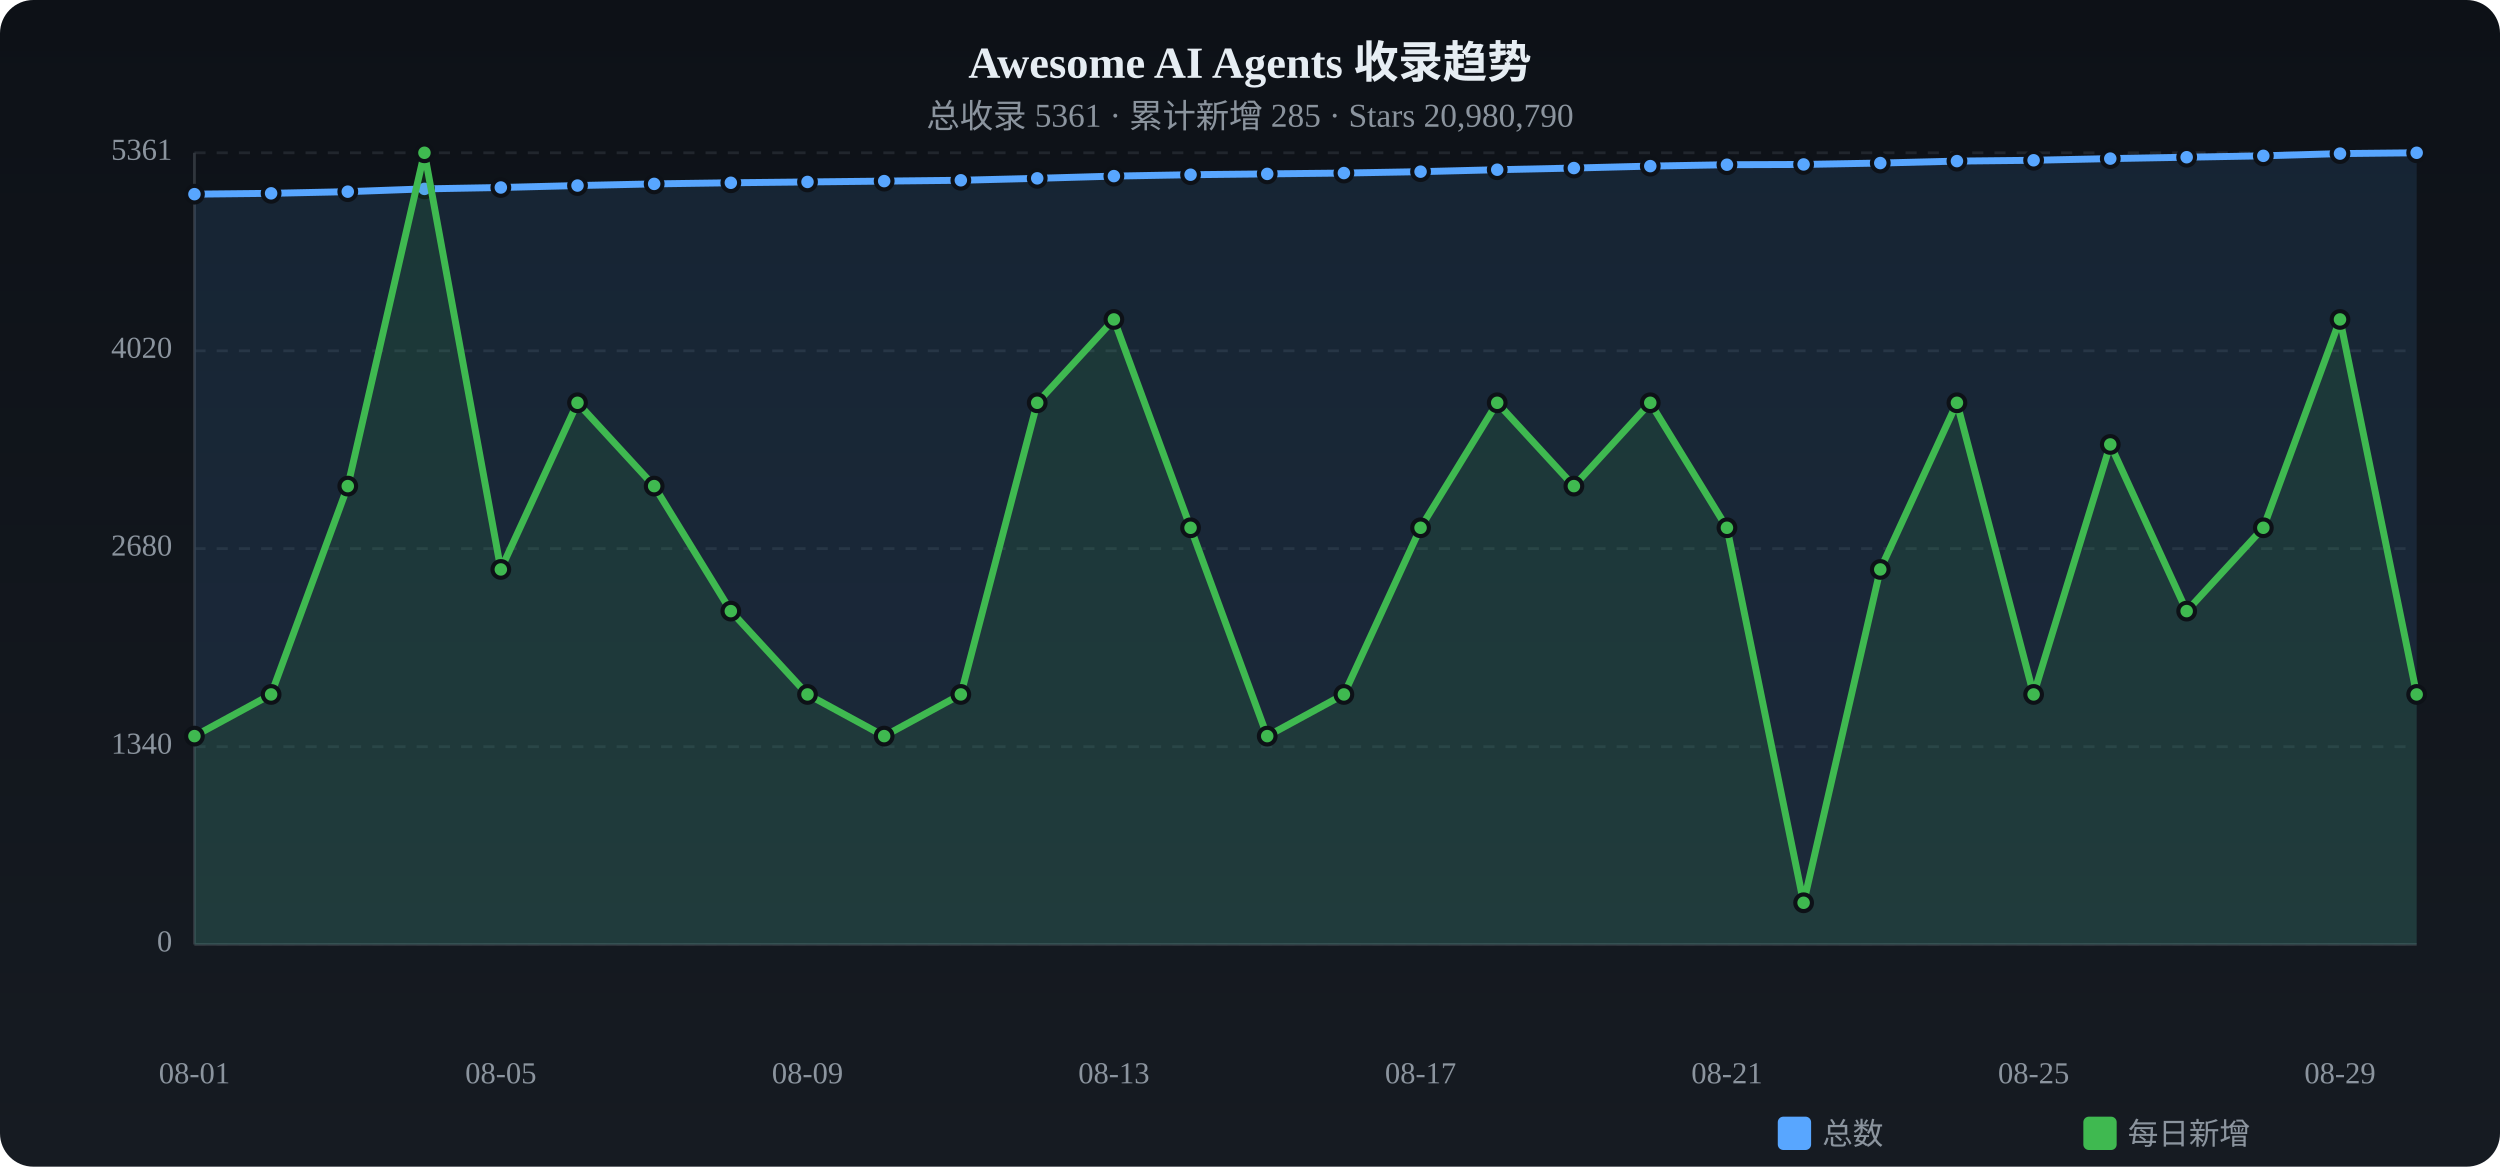
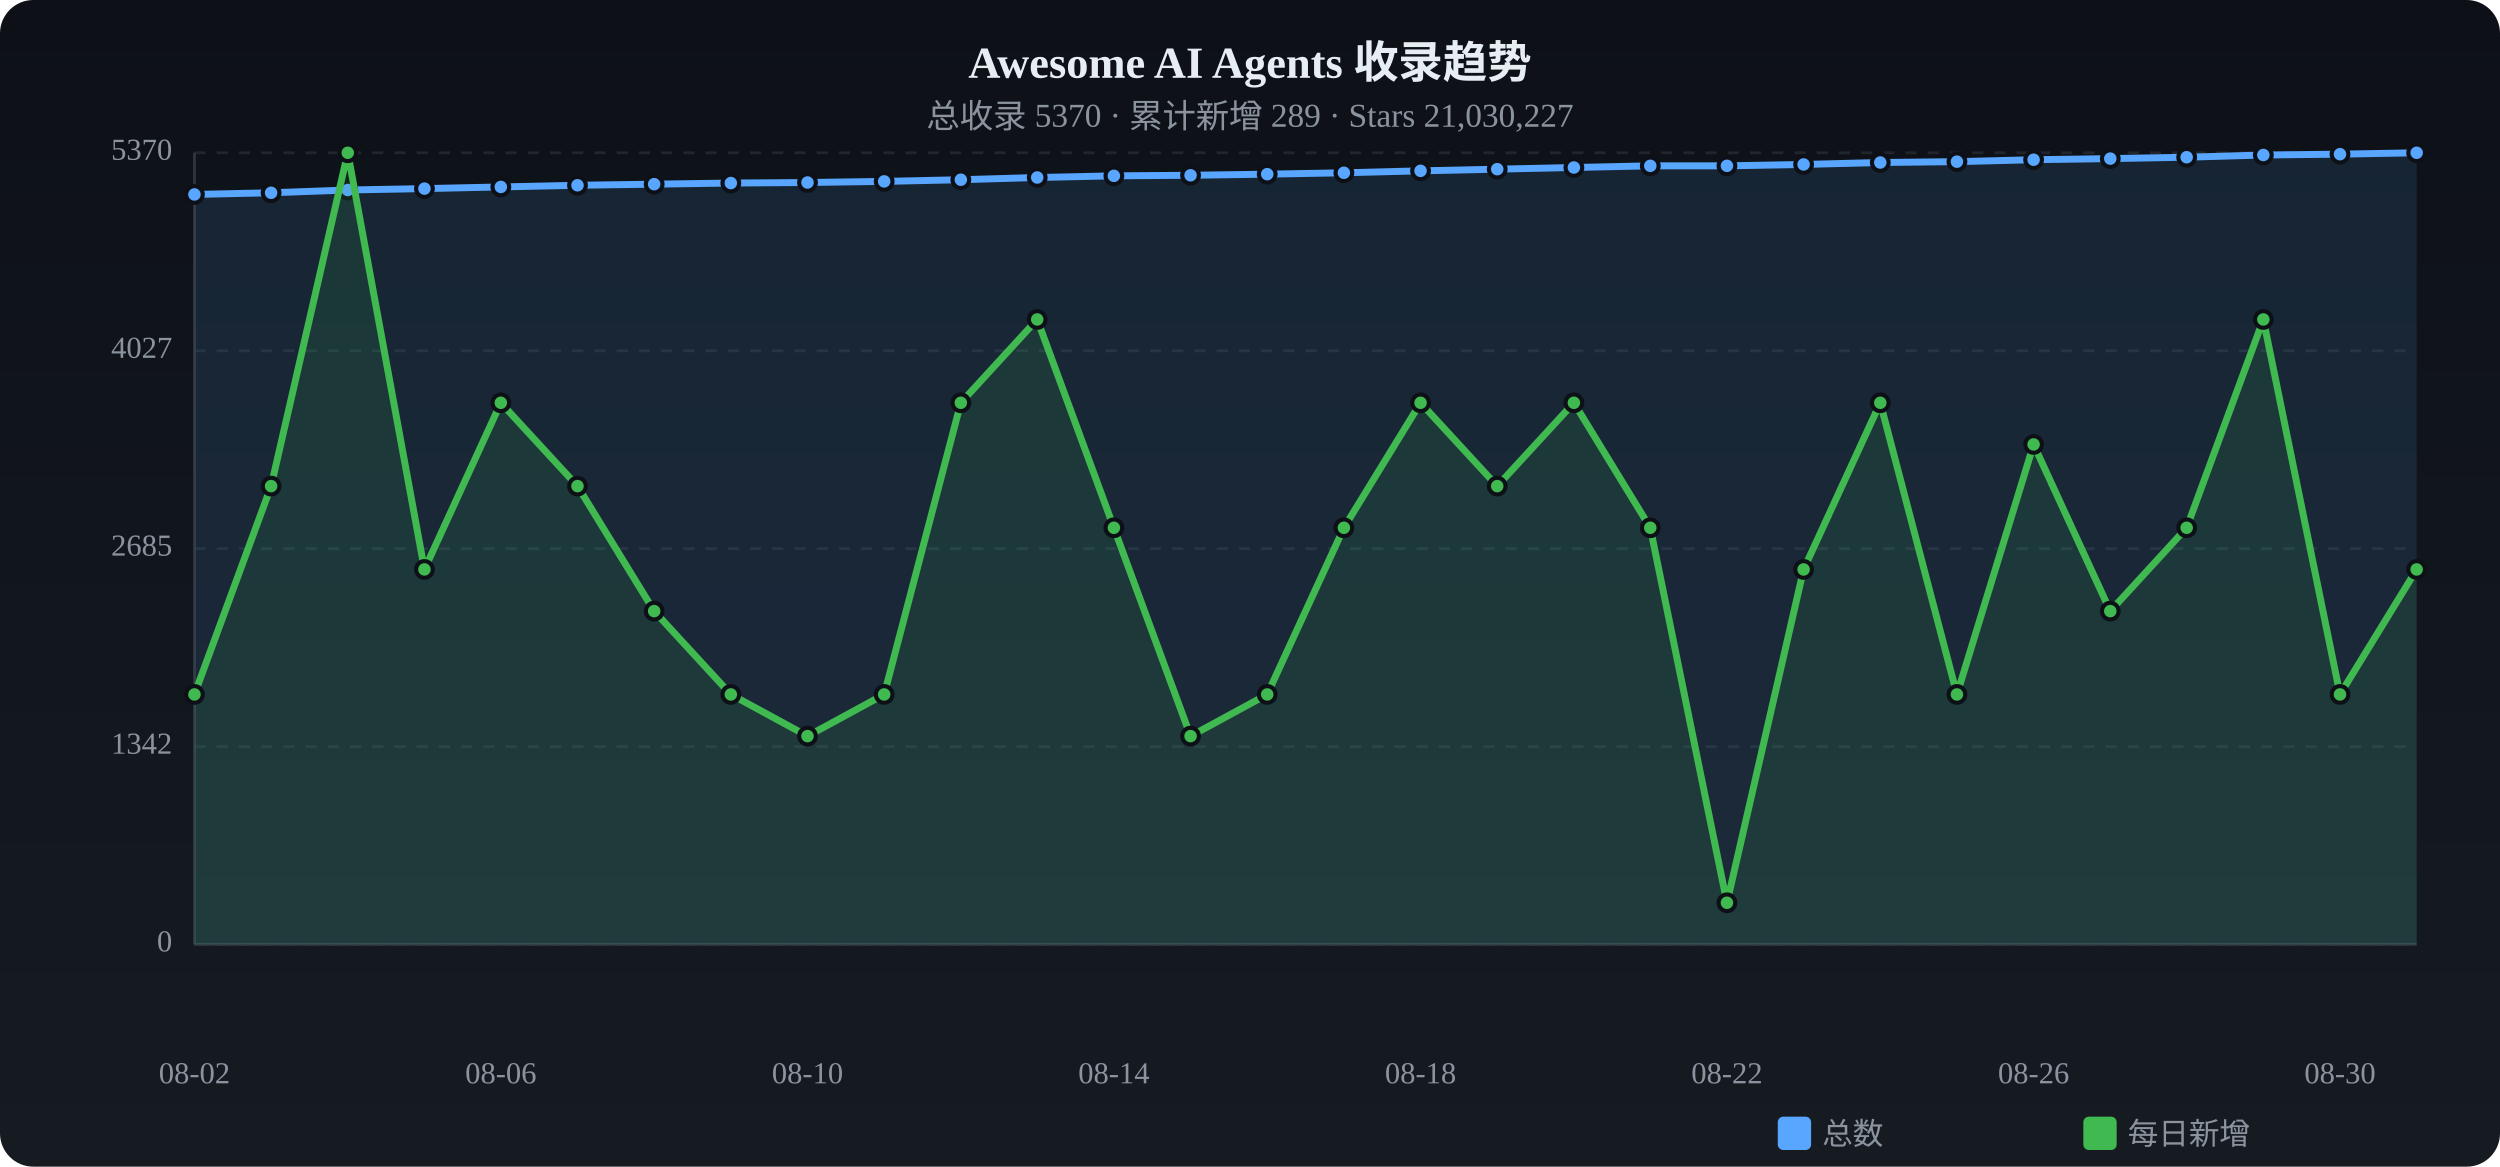
<svg xmlns="http://www.w3.org/2000/svg" viewBox="0 0 900 420" width="900" height="420">
  <defs>
    <linearGradient id="tbg" x1="0%" y1="0%" x2="0%" y2="100%">
      <stop offset="0%" stop-color="#0d1117" />
      <stop offset="100%" stop-color="#161b22" />
    </linearGradient>
  </defs>
  <rect width="900" height="420" rx="12" fill="url(#tbg)" />
  <text x="450.0" y="28" text-anchor="middle" fill="#e6edf3" font-size="16" font-weight="bold">Awesome AI Agents 收录趋势</text>
-   <text x="450.0" y="46" text-anchor="middle" fill="#8b949e" font-size="12">总收录 5361 · 累计新增 285 · Stars 20,980,790</text>
+   <text x="450.0" y="46" text-anchor="middle" fill="#8b949e" font-size="12">总收录 5370 · 累计新增 289 · Stars 21,030,227</text>
  <text x="62" y="340.0" text-anchor="end" fill="#8b949e" font-size="11" dominant-baseline="middle">0</text>
  <line x1="70" y1="340.0" x2="870" y2="340.0" stroke="#21262d" stroke-dasharray="4 4" />
-   <text x="62" y="268.8" text-anchor="end" fill="#8b949e" font-size="11" dominant-baseline="middle">1340</text>
+   <text x="62" y="268.8" text-anchor="end" fill="#8b949e" font-size="11" dominant-baseline="middle">1342</text>
  <line x1="70" y1="268.8" x2="870" y2="268.8" stroke="#21262d" stroke-dasharray="4 4" />
-   <text x="62" y="197.5" text-anchor="end" fill="#8b949e" font-size="11" dominant-baseline="middle">2680</text>
+   <text x="62" y="197.5" text-anchor="end" fill="#8b949e" font-size="11" dominant-baseline="middle">2685</text>
  <line x1="70" y1="197.5" x2="870" y2="197.5" stroke="#21262d" stroke-dasharray="4 4" />
-   <text x="62" y="126.3" text-anchor="end" fill="#8b949e" font-size="11" dominant-baseline="middle">4020</text>
+   <text x="62" y="126.3" text-anchor="end" fill="#8b949e" font-size="11" dominant-baseline="middle">4027</text>
  <line x1="70" y1="126.3" x2="870" y2="126.3" stroke="#21262d" stroke-dasharray="4 4" />
-   <text x="62" y="55.0" text-anchor="end" fill="#8b949e" font-size="11" dominant-baseline="middle">5361</text>
+   <text x="62" y="55.0" text-anchor="end" fill="#8b949e" font-size="11" dominant-baseline="middle">5370</text>
  <line x1="70" y1="55.0" x2="870" y2="55.0" stroke="#21262d" stroke-dasharray="4 4" />
  <line x1="70" y1="55" x2="70" y2="340" stroke="#30363d" />
  <line x1="70" y1="340" x2="870" y2="340" stroke="#30363d" />
-   <path d="M70.0,69.9 L97.6,69.6 L125.2,69.0 L152.8,68.0 L180.3,67.5 L207.9,66.8 L235.5,66.2 L263.1,65.8 L290.7,65.5 L318.3,65.2 L345.9,64.9 L373.4,64.2 L401.0,63.4 L428.6,62.9 L456.2,62.6 L483.8,62.3 L511.4,61.8 L539.0,61.1 L566.6,60.5 L594.1,59.8 L621.7,59.3 L649.3,59.2 L676.9,58.7 L704.5,58.0 L732.1,57.7 L759.7,57.1 L787.2,56.6 L814.8,56.1 L842.4,55.3 L870.0,55.0 L870.0,340 L70.0,340 Z" fill="#58a6ff" opacity="0.12" />
-   <polyline points="70.0,69.9 97.6,69.6 125.2,69.0 152.8,68.0 180.3,67.5 207.9,66.8 235.5,66.2 263.1,65.8 290.7,65.5 318.3,65.2 345.9,64.9 373.4,64.2 401.0,63.4 428.6,62.9 456.2,62.6 483.8,62.3 511.4,61.8 539.0,61.1 566.6,60.5 594.1,59.8 621.7,59.3 649.3,59.2 676.9,58.7 704.5,58.0 732.1,57.7 759.7,57.1 787.2,56.6 814.8,56.1 842.4,55.3 870.0,55.0" fill="none" stroke="#58a6ff" stroke-width="2.5" stroke-linecap="round" stroke-linejoin="round" />
-   <circle cx="70.0" cy="69.9" r="3" fill="#58a6ff" stroke="#0d1117" stroke-width="1.5" />
-   <circle cx="97.6" cy="69.6" r="3" fill="#58a6ff" stroke="#0d1117" stroke-width="1.5" />
-   <circle cx="125.2" cy="69.0" r="3" fill="#58a6ff" stroke="#0d1117" stroke-width="1.5" />
-   <circle cx="152.8" cy="68.0" r="3" fill="#58a6ff" stroke="#0d1117" stroke-width="1.5" />
-   <circle cx="180.3" cy="67.5" r="3" fill="#58a6ff" stroke="#0d1117" stroke-width="1.5" />
-   <circle cx="207.9" cy="66.8" r="3" fill="#58a6ff" stroke="#0d1117" stroke-width="1.5" />
-   <circle cx="235.5" cy="66.2" r="3" fill="#58a6ff" stroke="#0d1117" stroke-width="1.5" />
-   <circle cx="263.1" cy="65.8" r="3" fill="#58a6ff" stroke="#0d1117" stroke-width="1.5" />
-   <circle cx="290.7" cy="65.5" r="3" fill="#58a6ff" stroke="#0d1117" stroke-width="1.5" />
-   <circle cx="318.3" cy="65.2" r="3" fill="#58a6ff" stroke="#0d1117" stroke-width="1.5" />
-   <circle cx="345.9" cy="64.9" r="3" fill="#58a6ff" stroke="#0d1117" stroke-width="1.5" />
-   <circle cx="373.4" cy="64.2" r="3" fill="#58a6ff" stroke="#0d1117" stroke-width="1.5" />
-   <circle cx="401.0" cy="63.4" r="3" fill="#58a6ff" stroke="#0d1117" stroke-width="1.5" />
-   <circle cx="428.6" cy="62.9" r="3" fill="#58a6ff" stroke="#0d1117" stroke-width="1.5" />
-   <circle cx="456.2" cy="62.6" r="3" fill="#58a6ff" stroke="#0d1117" stroke-width="1.5" />
-   <circle cx="483.8" cy="62.3" r="3" fill="#58a6ff" stroke="#0d1117" stroke-width="1.5" />
-   <circle cx="511.4" cy="61.8" r="3" fill="#58a6ff" stroke="#0d1117" stroke-width="1.5" />
-   <circle cx="539.0" cy="61.1" r="3" fill="#58a6ff" stroke="#0d1117" stroke-width="1.5" />
-   <circle cx="566.6" cy="60.5" r="3" fill="#58a6ff" stroke="#0d1117" stroke-width="1.5" />
-   <circle cx="594.1" cy="59.8" r="3" fill="#58a6ff" stroke="#0d1117" stroke-width="1.5" />
-   <circle cx="621.7" cy="59.3" r="3" fill="#58a6ff" stroke="#0d1117" stroke-width="1.5" />
+   <path d="M70.0,70.0 L97.6,69.4 L125.2,68.4 L152.8,67.9 L180.3,67.3 L207.9,66.7 L235.5,66.3 L263.1,65.9 L290.7,65.7 L318.3,65.3 L345.9,64.7 L373.4,63.9 L401.0,63.3 L428.6,63.1 L456.2,62.7 L483.8,62.2 L511.4,61.5 L539.0,60.9 L566.6,60.3 L594.1,59.7 L621.7,59.7 L649.3,59.2 L676.9,58.5 L704.5,58.2 L732.1,57.5 L759.7,57.1 L787.2,56.6 L814.8,55.8 L842.4,55.5 L870.0,55.0 L870.0,340 L70.0,340 Z" fill="#58a6ff" opacity="0.12" />
+   <polyline points="70.0,70.0 97.6,69.4 125.2,68.4 152.8,67.9 180.3,67.3 207.9,66.7 235.5,66.3 263.1,65.9 290.7,65.7 318.3,65.3 345.9,64.7 373.4,63.9 401.0,63.3 428.6,63.1 456.2,62.7 483.8,62.2 511.4,61.5 539.0,60.9 566.6,60.3 594.1,59.7 621.7,59.7 649.3,59.2 676.9,58.5 704.5,58.2 732.1,57.5 759.7,57.1 787.2,56.6 814.8,55.8 842.4,55.5 870.0,55.0" fill="none" stroke="#58a6ff" stroke-width="2.5" stroke-linecap="round" stroke-linejoin="round" />
+   <circle cx="70.0" cy="70.0" r="3" fill="#58a6ff" stroke="#0d1117" stroke-width="1.5" />
+   <circle cx="97.6" cy="69.4" r="3" fill="#58a6ff" stroke="#0d1117" stroke-width="1.5" />
+   <circle cx="125.2" cy="68.4" r="3" fill="#58a6ff" stroke="#0d1117" stroke-width="1.5" />
+   <circle cx="152.8" cy="67.9" r="3" fill="#58a6ff" stroke="#0d1117" stroke-width="1.5" />
+   <circle cx="180.3" cy="67.3" r="3" fill="#58a6ff" stroke="#0d1117" stroke-width="1.5" />
+   <circle cx="207.9" cy="66.7" r="3" fill="#58a6ff" stroke="#0d1117" stroke-width="1.5" />
+   <circle cx="235.5" cy="66.3" r="3" fill="#58a6ff" stroke="#0d1117" stroke-width="1.5" />
+   <circle cx="263.1" cy="65.9" r="3" fill="#58a6ff" stroke="#0d1117" stroke-width="1.5" />
+   <circle cx="290.7" cy="65.7" r="3" fill="#58a6ff" stroke="#0d1117" stroke-width="1.5" />
+   <circle cx="318.3" cy="65.3" r="3" fill="#58a6ff" stroke="#0d1117" stroke-width="1.5" />
+   <circle cx="345.9" cy="64.7" r="3" fill="#58a6ff" stroke="#0d1117" stroke-width="1.5" />
+   <circle cx="373.4" cy="63.9" r="3" fill="#58a6ff" stroke="#0d1117" stroke-width="1.5" />
+   <circle cx="401.0" cy="63.3" r="3" fill="#58a6ff" stroke="#0d1117" stroke-width="1.5" />
+   <circle cx="428.6" cy="63.1" r="3" fill="#58a6ff" stroke="#0d1117" stroke-width="1.5" />
+   <circle cx="456.2" cy="62.7" r="3" fill="#58a6ff" stroke="#0d1117" stroke-width="1.5" />
+   <circle cx="483.8" cy="62.2" r="3" fill="#58a6ff" stroke="#0d1117" stroke-width="1.5" />
+   <circle cx="511.4" cy="61.5" r="3" fill="#58a6ff" stroke="#0d1117" stroke-width="1.5" />
+   <circle cx="539.0" cy="60.9" r="3" fill="#58a6ff" stroke="#0d1117" stroke-width="1.5" />
+   <circle cx="566.6" cy="60.3" r="3" fill="#58a6ff" stroke="#0d1117" stroke-width="1.5" />
+   <circle cx="594.1" cy="59.7" r="3" fill="#58a6ff" stroke="#0d1117" stroke-width="1.5" />
+   <circle cx="621.7" cy="59.7" r="3" fill="#58a6ff" stroke="#0d1117" stroke-width="1.5" />
  <circle cx="649.3" cy="59.2" r="3" fill="#58a6ff" stroke="#0d1117" stroke-width="1.5" />
-   <circle cx="676.9" cy="58.7" r="3" fill="#58a6ff" stroke="#0d1117" stroke-width="1.5" />
-   <circle cx="704.5" cy="58.0" r="3" fill="#58a6ff" stroke="#0d1117" stroke-width="1.5" />
-   <circle cx="732.1" cy="57.7" r="3" fill="#58a6ff" stroke="#0d1117" stroke-width="1.5" />
+   <circle cx="676.9" cy="58.5" r="3" fill="#58a6ff" stroke="#0d1117" stroke-width="1.5" />
+   <circle cx="704.5" cy="58.2" r="3" fill="#58a6ff" stroke="#0d1117" stroke-width="1.5" />
+   <circle cx="732.1" cy="57.5" r="3" fill="#58a6ff" stroke="#0d1117" stroke-width="1.5" />
  <circle cx="759.7" cy="57.1" r="3" fill="#58a6ff" stroke="#0d1117" stroke-width="1.5" />
  <circle cx="787.2" cy="56.6" r="3" fill="#58a6ff" stroke="#0d1117" stroke-width="1.5" />
-   <circle cx="814.8" cy="56.1" r="3" fill="#58a6ff" stroke="#0d1117" stroke-width="1.5" />
-   <circle cx="842.4" cy="55.3" r="3" fill="#58a6ff" stroke="#0d1117" stroke-width="1.5" />
+   <circle cx="814.8" cy="55.8" r="3" fill="#58a6ff" stroke="#0d1117" stroke-width="1.5" />
+   <circle cx="842.4" cy="55.5" r="3" fill="#58a6ff" stroke="#0d1117" stroke-width="1.5" />
  <circle cx="870.0" cy="55.0" r="3" fill="#58a6ff" stroke="#0d1117" stroke-width="1.5" />
-   <path d="M70.0,265.0 L97.6,250.0 L125.2,175.0 L152.8,55.0 L180.3,205.0 L207.9,145.0 L235.5,175.0 L263.1,220.0 L290.7,250.0 L318.3,265.0 L345.9,250.0 L373.4,145.0 L401.0,115.0 L428.6,190.0 L456.2,265.0 L483.8,250.0 L511.4,190.0 L539.0,145.0 L566.6,175.0 L594.1,145.0 L621.7,190.0 L649.3,325.0 L676.9,205.0 L704.5,145.0 L732.1,250.0 L759.7,160.0 L787.2,220.0 L814.8,190.0 L842.4,115.0 L870.0,250.0 L870.0,340 L70.0,340 Z" fill="#3fb950" opacity="0.12" />
-   <polyline points="70.0,265.0 97.6,250.0 125.2,175.0 152.8,55.0 180.3,205.0 207.9,145.0 235.5,175.0 263.1,220.0 290.7,250.0 318.3,265.0 345.9,250.0 373.4,145.0 401.0,115.0 428.6,190.0 456.2,265.0 483.8,250.0 511.4,190.0 539.0,145.0 566.6,175.0 594.1,145.0 621.7,190.0 649.3,325.0 676.9,205.0 704.5,145.0 732.1,250.0 759.7,160.0 787.2,220.0 814.8,190.0 842.4,115.0 870.0,250.0" fill="none" stroke="#3fb950" stroke-width="2.5" stroke-linecap="round" stroke-linejoin="round" />
-   <circle cx="70.0" cy="265.0" r="3" fill="#3fb950" stroke="#0d1117" stroke-width="1.5" />
-   <circle cx="97.6" cy="250.0" r="3" fill="#3fb950" stroke="#0d1117" stroke-width="1.5" />
-   <circle cx="125.2" cy="175.0" r="3" fill="#3fb950" stroke="#0d1117" stroke-width="1.5" />
-   <circle cx="152.8" cy="55.0" r="3" fill="#3fb950" stroke="#0d1117" stroke-width="1.5" />
-   <circle cx="180.3" cy="205.0" r="3" fill="#3fb950" stroke="#0d1117" stroke-width="1.5" />
-   <circle cx="207.9" cy="145.0" r="3" fill="#3fb950" stroke="#0d1117" stroke-width="1.5" />
-   <circle cx="235.5" cy="175.0" r="3" fill="#3fb950" stroke="#0d1117" stroke-width="1.5" />
-   <circle cx="263.1" cy="220.0" r="3" fill="#3fb950" stroke="#0d1117" stroke-width="1.5" />
-   <circle cx="290.7" cy="250.0" r="3" fill="#3fb950" stroke="#0d1117" stroke-width="1.5" />
-   <circle cx="318.3" cy="265.0" r="3" fill="#3fb950" stroke="#0d1117" stroke-width="1.5" />
-   <circle cx="345.9" cy="250.0" r="3" fill="#3fb950" stroke="#0d1117" stroke-width="1.5" />
-   <circle cx="373.4" cy="145.0" r="3" fill="#3fb950" stroke="#0d1117" stroke-width="1.5" />
-   <circle cx="401.0" cy="115.0" r="3" fill="#3fb950" stroke="#0d1117" stroke-width="1.5" />
-   <circle cx="428.6" cy="190.0" r="3" fill="#3fb950" stroke="#0d1117" stroke-width="1.5" />
-   <circle cx="456.2" cy="265.0" r="3" fill="#3fb950" stroke="#0d1117" stroke-width="1.5" />
-   <circle cx="483.8" cy="250.0" r="3" fill="#3fb950" stroke="#0d1117" stroke-width="1.5" />
-   <circle cx="511.4" cy="190.0" r="3" fill="#3fb950" stroke="#0d1117" stroke-width="1.5" />
-   <circle cx="539.0" cy="145.0" r="3" fill="#3fb950" stroke="#0d1117" stroke-width="1.5" />
-   <circle cx="566.6" cy="175.0" r="3" fill="#3fb950" stroke="#0d1117" stroke-width="1.5" />
-   <circle cx="594.1" cy="145.0" r="3" fill="#3fb950" stroke="#0d1117" stroke-width="1.5" />
-   <circle cx="621.7" cy="190.0" r="3" fill="#3fb950" stroke="#0d1117" stroke-width="1.5" />
-   <circle cx="649.3" cy="325.0" r="3" fill="#3fb950" stroke="#0d1117" stroke-width="1.5" />
-   <circle cx="676.9" cy="205.0" r="3" fill="#3fb950" stroke="#0d1117" stroke-width="1.5" />
-   <circle cx="704.5" cy="145.0" r="3" fill="#3fb950" stroke="#0d1117" stroke-width="1.5" />
-   <circle cx="732.1" cy="250.0" r="3" fill="#3fb950" stroke="#0d1117" stroke-width="1.5" />
-   <circle cx="759.7" cy="160.0" r="3" fill="#3fb950" stroke="#0d1117" stroke-width="1.5" />
-   <circle cx="787.2" cy="220.0" r="3" fill="#3fb950" stroke="#0d1117" stroke-width="1.5" />
-   <circle cx="814.8" cy="190.0" r="3" fill="#3fb950" stroke="#0d1117" stroke-width="1.5" />
-   <circle cx="842.4" cy="115.0" r="3" fill="#3fb950" stroke="#0d1117" stroke-width="1.5" />
-   <circle cx="870.0" cy="250.0" r="3" fill="#3fb950" stroke="#0d1117" stroke-width="1.5" />
-   <text x="70.0" y="390" text-anchor="middle" fill="#8b949e" font-size="11">08-01</text>
-   <text x="180.3" y="390" text-anchor="middle" fill="#8b949e" font-size="11">08-05</text>
-   <text x="290.7" y="390" text-anchor="middle" fill="#8b949e" font-size="11">08-09</text>
-   <text x="401.0" y="390" text-anchor="middle" fill="#8b949e" font-size="11">08-13</text>
-   <text x="511.4" y="390" text-anchor="middle" fill="#8b949e" font-size="11">08-17</text>
-   <text x="621.7" y="390" text-anchor="middle" fill="#8b949e" font-size="11">08-21</text>
-   <text x="732.1" y="390" text-anchor="middle" fill="#8b949e" font-size="11">08-25</text>
-   <text x="842.4" y="390" text-anchor="middle" fill="#8b949e" font-size="11">08-29</text>
+   <path d="M70.0,250.0 L97.6,175.0 L125.2,55.0 L152.8,205.0 L180.3,145.0 L207.9,175.0 L235.5,220.0 L263.1,250.0 L290.7,265.0 L318.3,250.0 L345.9,145.0 L373.4,115.0 L401.0,190.0 L428.6,265.0 L456.2,250.0 L483.8,190.0 L511.4,145.0 L539.0,175.0 L566.6,145.0 L594.1,190.0 L621.7,325.0 L649.3,205.0 L676.9,145.0 L704.5,250.0 L732.1,160.0 L759.7,220.0 L787.2,190.0 L814.8,115.0 L842.4,250.0 L870.0,205.0 L870.0,340 L70.0,340 Z" fill="#3fb950" opacity="0.12" />
+   <polyline points="70.0,250.0 97.6,175.0 125.2,55.0 152.8,205.0 180.3,145.0 207.9,175.0 235.5,220.0 263.1,250.0 290.7,265.0 318.3,250.0 345.9,145.0 373.4,115.0 401.0,190.0 428.6,265.0 456.2,250.0 483.8,190.0 511.4,145.0 539.0,175.0 566.6,145.0 594.1,190.0 621.7,325.0 649.3,205.0 676.9,145.0 704.5,250.0 732.1,160.0 759.7,220.0 787.2,190.0 814.8,115.0 842.4,250.0 870.0,205.0" fill="none" stroke="#3fb950" stroke-width="2.5" stroke-linecap="round" stroke-linejoin="round" />
+   <circle cx="70.0" cy="250.0" r="3" fill="#3fb950" stroke="#0d1117" stroke-width="1.5" />
+   <circle cx="97.6" cy="175.0" r="3" fill="#3fb950" stroke="#0d1117" stroke-width="1.5" />
+   <circle cx="125.2" cy="55.0" r="3" fill="#3fb950" stroke="#0d1117" stroke-width="1.5" />
+   <circle cx="152.8" cy="205.0" r="3" fill="#3fb950" stroke="#0d1117" stroke-width="1.5" />
+   <circle cx="180.3" cy="145.0" r="3" fill="#3fb950" stroke="#0d1117" stroke-width="1.5" />
+   <circle cx="207.9" cy="175.0" r="3" fill="#3fb950" stroke="#0d1117" stroke-width="1.5" />
+   <circle cx="235.5" cy="220.0" r="3" fill="#3fb950" stroke="#0d1117" stroke-width="1.5" />
+   <circle cx="263.1" cy="250.0" r="3" fill="#3fb950" stroke="#0d1117" stroke-width="1.5" />
+   <circle cx="290.7" cy="265.0" r="3" fill="#3fb950" stroke="#0d1117" stroke-width="1.5" />
+   <circle cx="318.3" cy="250.0" r="3" fill="#3fb950" stroke="#0d1117" stroke-width="1.5" />
+   <circle cx="345.9" cy="145.0" r="3" fill="#3fb950" stroke="#0d1117" stroke-width="1.5" />
+   <circle cx="373.4" cy="115.0" r="3" fill="#3fb950" stroke="#0d1117" stroke-width="1.5" />
+   <circle cx="401.0" cy="190.0" r="3" fill="#3fb950" stroke="#0d1117" stroke-width="1.5" />
+   <circle cx="428.6" cy="265.0" r="3" fill="#3fb950" stroke="#0d1117" stroke-width="1.5" />
+   <circle cx="456.2" cy="250.0" r="3" fill="#3fb950" stroke="#0d1117" stroke-width="1.5" />
+   <circle cx="483.8" cy="190.0" r="3" fill="#3fb950" stroke="#0d1117" stroke-width="1.5" />
+   <circle cx="511.4" cy="145.0" r="3" fill="#3fb950" stroke="#0d1117" stroke-width="1.5" />
+   <circle cx="539.0" cy="175.0" r="3" fill="#3fb950" stroke="#0d1117" stroke-width="1.5" />
+   <circle cx="566.6" cy="145.0" r="3" fill="#3fb950" stroke="#0d1117" stroke-width="1.5" />
+   <circle cx="594.1" cy="190.0" r="3" fill="#3fb950" stroke="#0d1117" stroke-width="1.5" />
+   <circle cx="621.7" cy="325.0" r="3" fill="#3fb950" stroke="#0d1117" stroke-width="1.5" />
+   <circle cx="649.3" cy="205.0" r="3" fill="#3fb950" stroke="#0d1117" stroke-width="1.5" />
+   <circle cx="676.9" cy="145.0" r="3" fill="#3fb950" stroke="#0d1117" stroke-width="1.5" />
+   <circle cx="704.5" cy="250.0" r="3" fill="#3fb950" stroke="#0d1117" stroke-width="1.5" />
+   <circle cx="732.1" cy="160.0" r="3" fill="#3fb950" stroke="#0d1117" stroke-width="1.5" />
+   <circle cx="759.7" cy="220.0" r="3" fill="#3fb950" stroke="#0d1117" stroke-width="1.5" />
+   <circle cx="787.2" cy="190.0" r="3" fill="#3fb950" stroke="#0d1117" stroke-width="1.5" />
+   <circle cx="814.8" cy="115.0" r="3" fill="#3fb950" stroke="#0d1117" stroke-width="1.5" />
+   <circle cx="842.4" cy="250.0" r="3" fill="#3fb950" stroke="#0d1117" stroke-width="1.5" />
+   <circle cx="870.0" cy="205.0" r="3" fill="#3fb950" stroke="#0d1117" stroke-width="1.5" />
+   <text x="70.0" y="390" text-anchor="middle" fill="#8b949e" font-size="11">08-02</text>
+   <text x="180.3" y="390" text-anchor="middle" fill="#8b949e" font-size="11">08-06</text>
+   <text x="290.7" y="390" text-anchor="middle" fill="#8b949e" font-size="11">08-10</text>
+   <text x="401.0" y="390" text-anchor="middle" fill="#8b949e" font-size="11">08-14</text>
+   <text x="511.4" y="390" text-anchor="middle" fill="#8b949e" font-size="11">08-18</text>
+   <text x="621.7" y="390" text-anchor="middle" fill="#8b949e" font-size="11">08-22</text>
+   <text x="732.1" y="390" text-anchor="middle" fill="#8b949e" font-size="11">08-26</text>
+   <text x="842.4" y="390" text-anchor="middle" fill="#8b949e" font-size="11">08-30</text>
  <rect x="640" y="402" width="12" height="12" rx="2" fill="#58a6ff" />
  <text x="656" y="412" fill="#8b949e" font-size="11">总数</text>
  <rect x="750" y="402" width="12" height="12" rx="2" fill="#3fb950" />
  <text x="766" y="412" fill="#8b949e" font-size="11">每日新增</text>
</svg>
